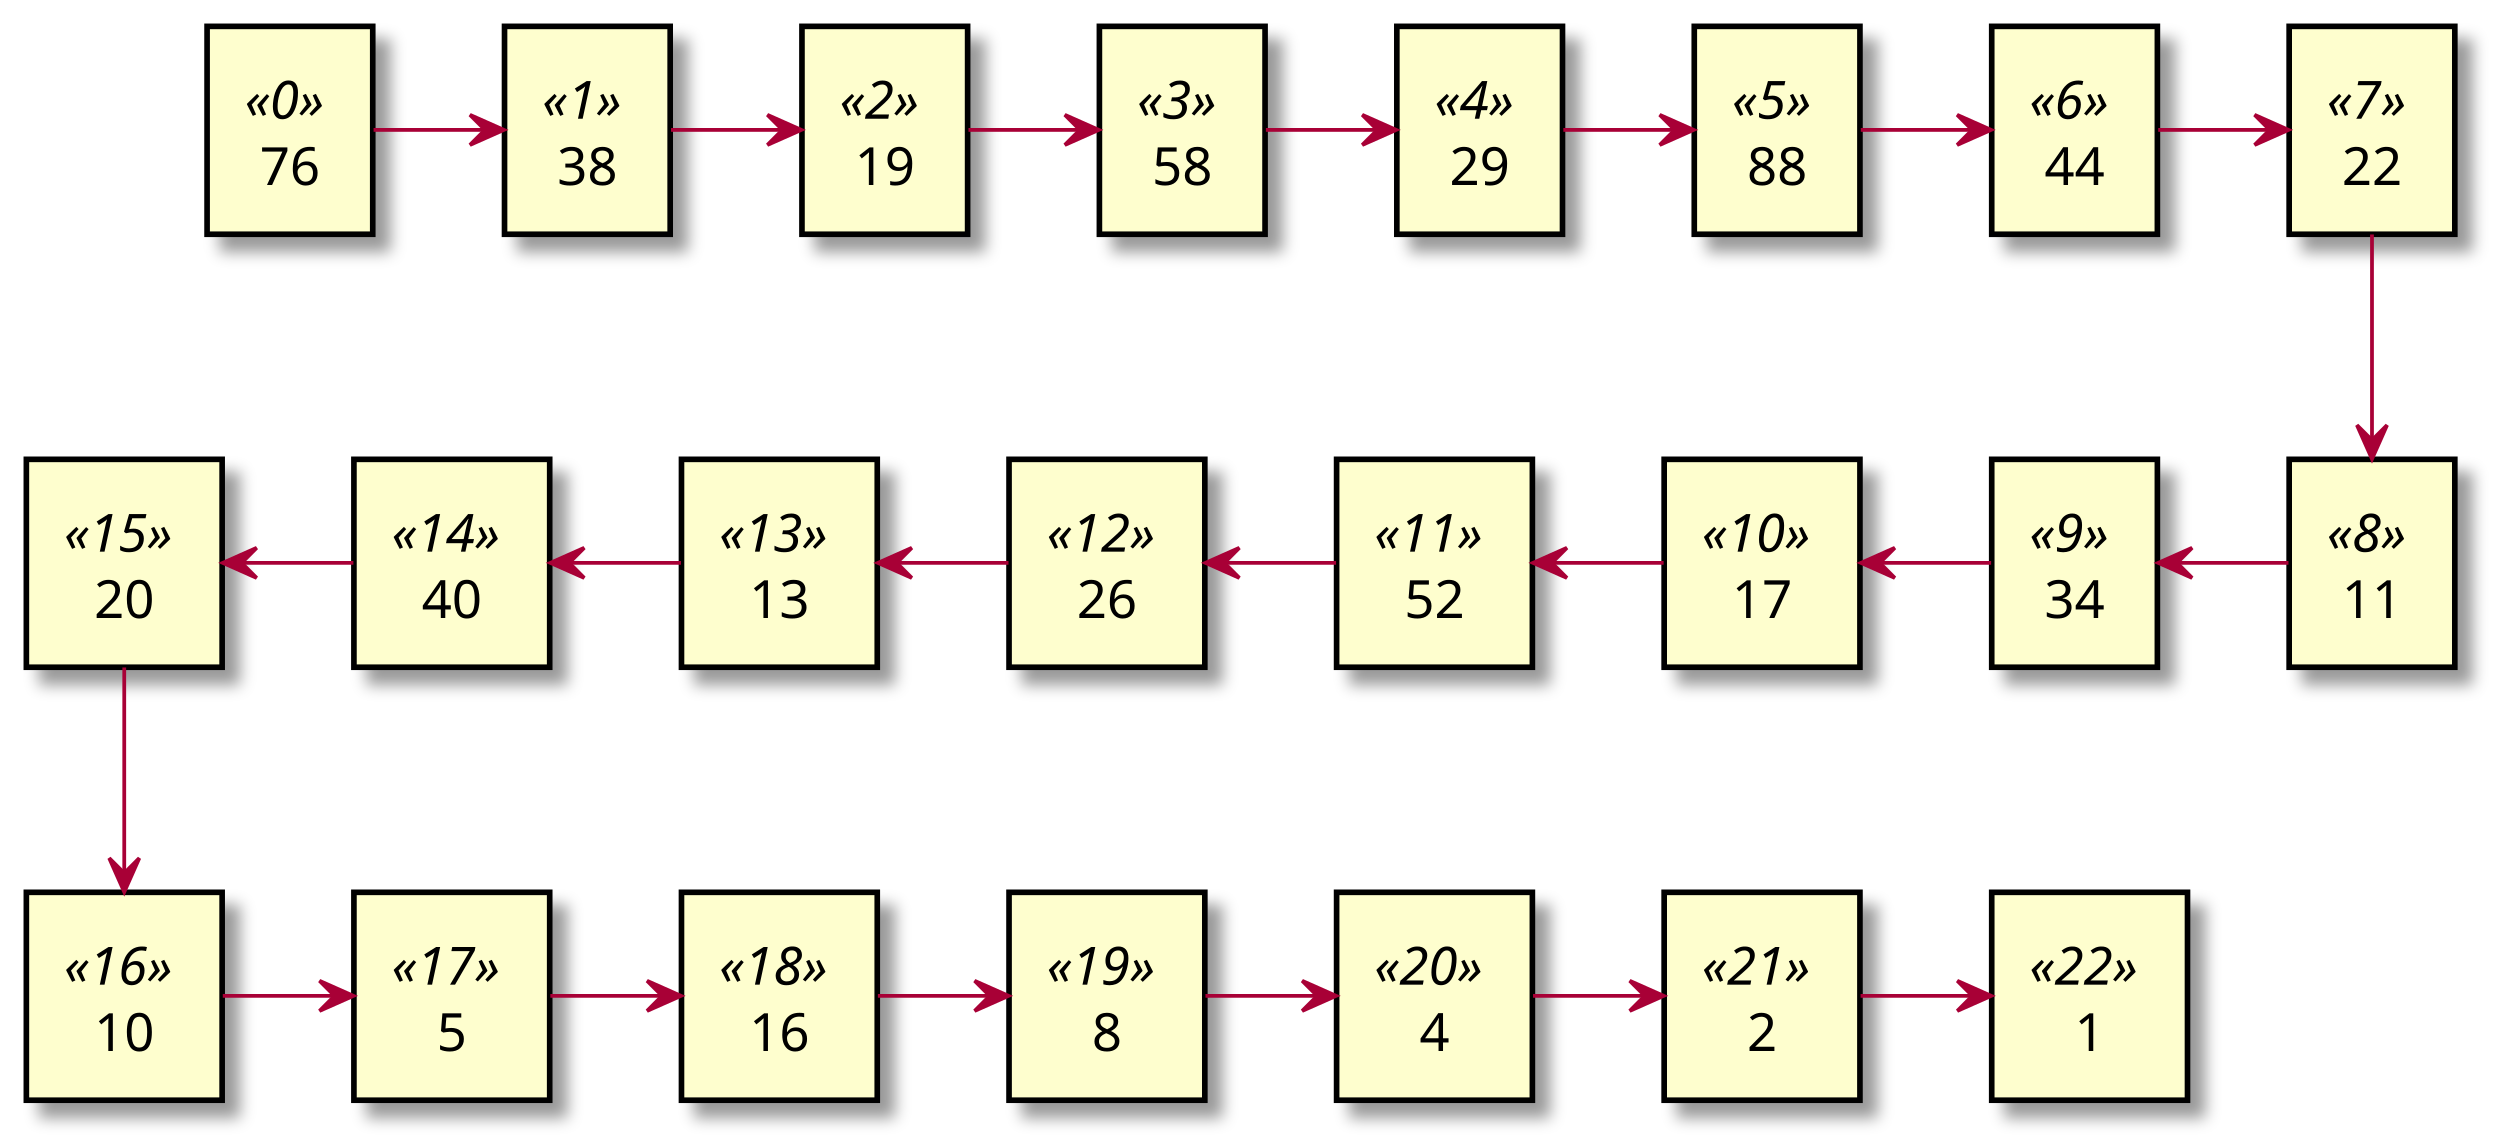
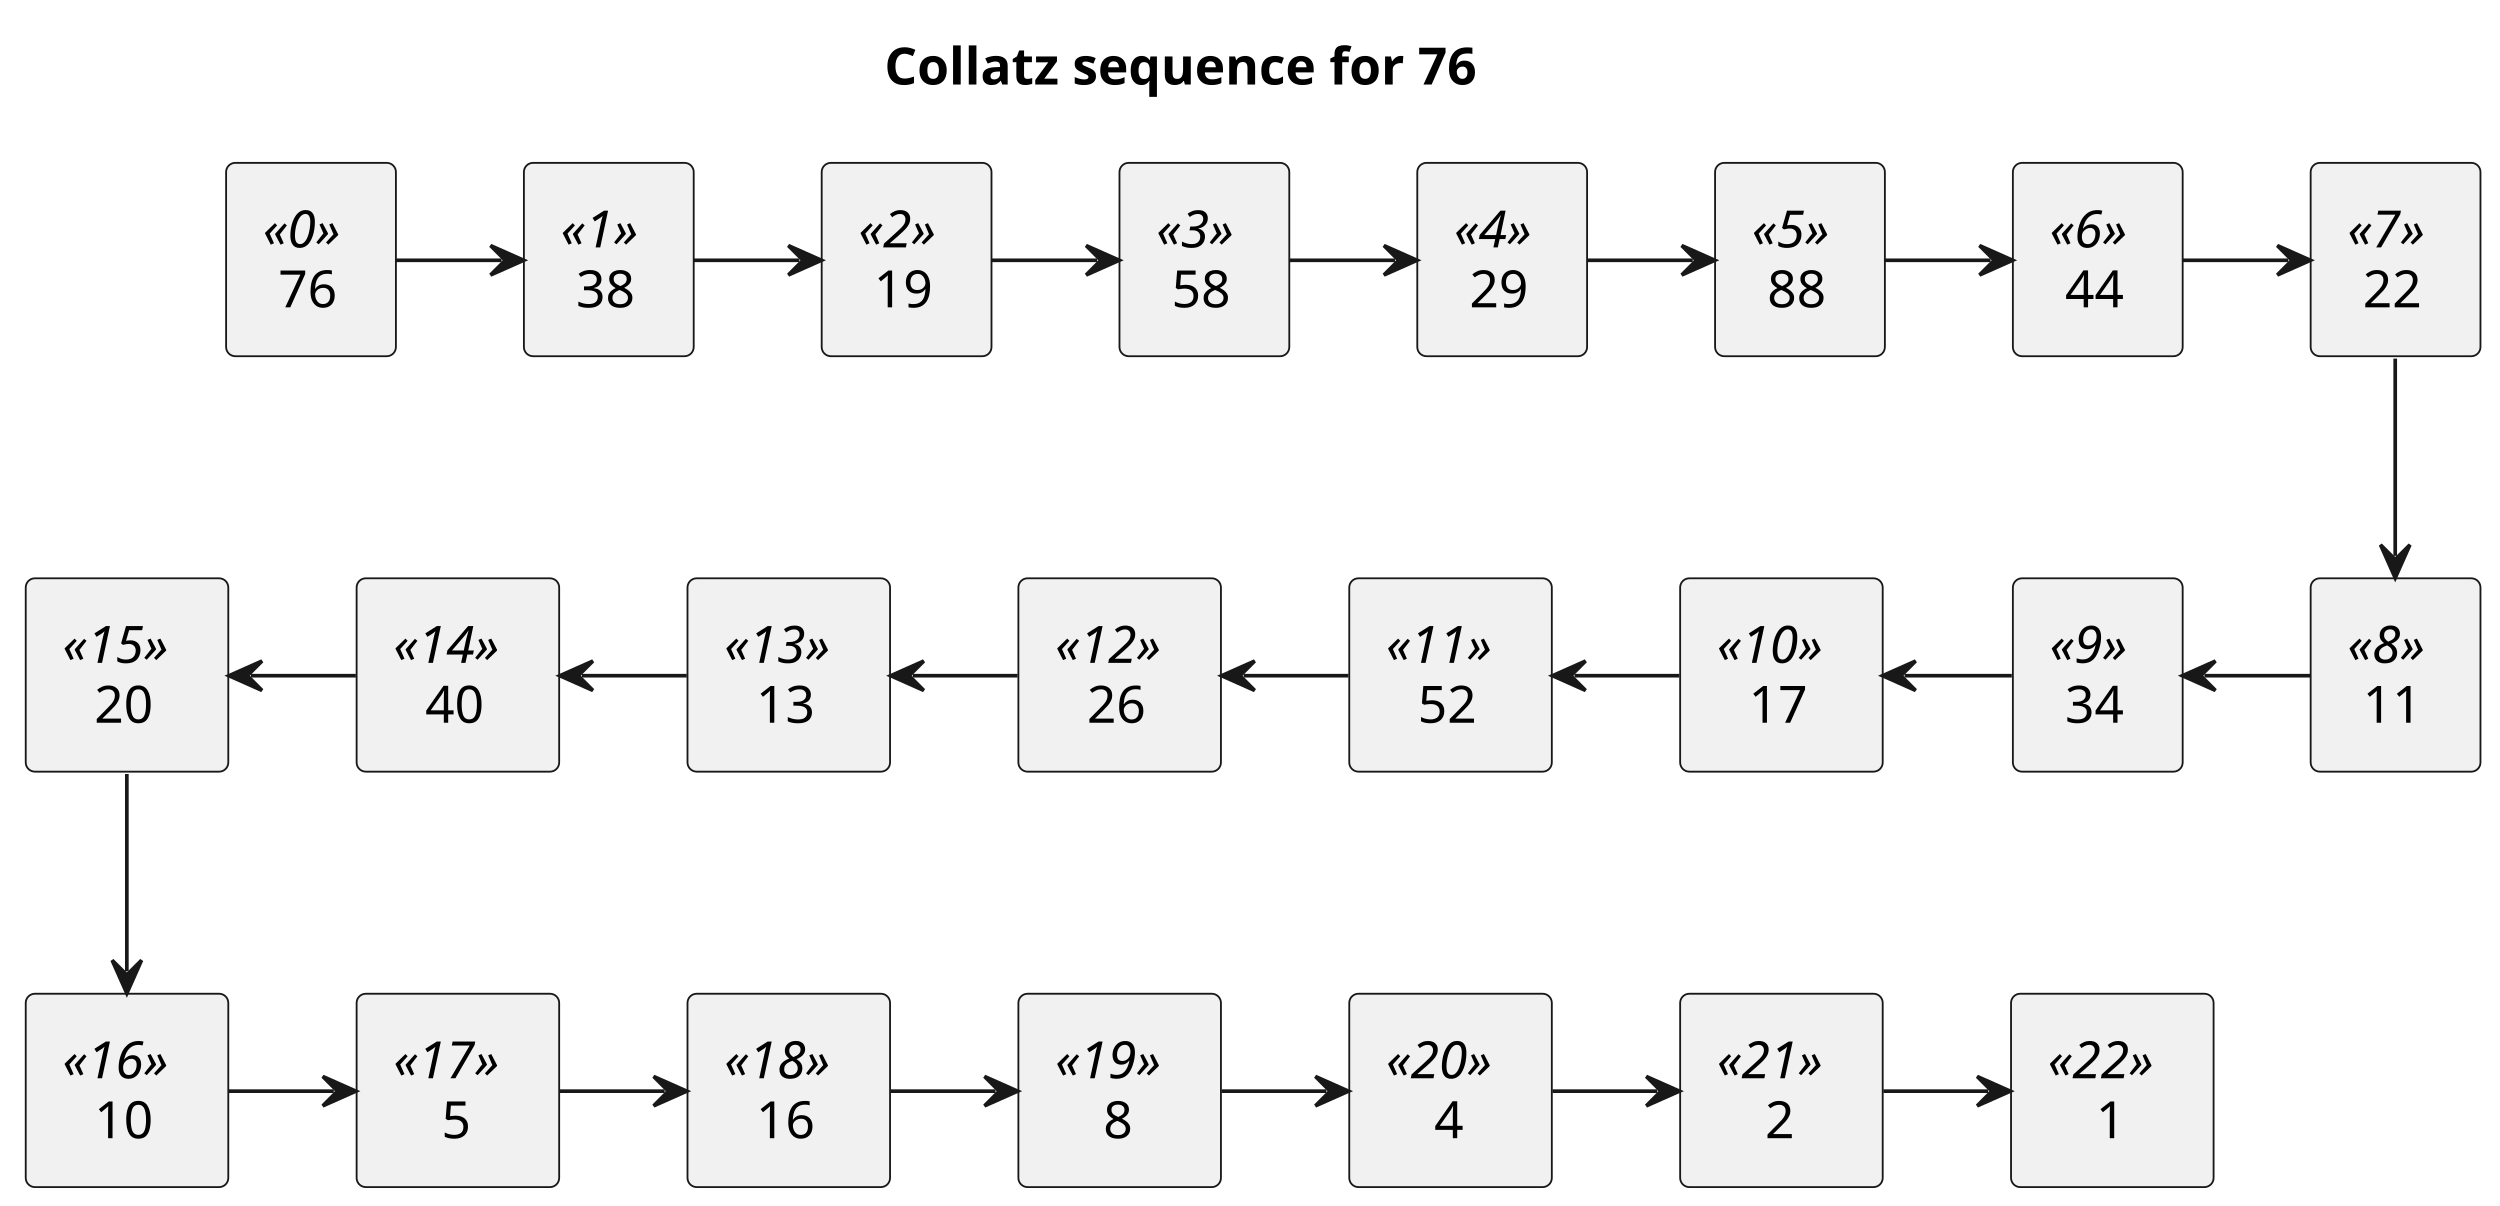
- <svg xmlns="http://www.w3.org/2000/svg" contentScriptType="application/ecmascript" contentStyleType="text/css" height="304px" preserveAspectRatio="none" style="width:664px;height:304px;background:#FFFFFF;" version="1.1" viewBox="0 0 664 304" width="664px" zoomAndPan="magnify">
-   <defs>
-     <filter height="300%" id="f8ib0x39ztjgq" width="300%" x="-1" y="-1">
-       <feGaussianBlur result="blurOut" stdDeviation="2.0" />
-       <feColorMatrix in="blurOut" result="blurOut2" type="matrix" values="0 0 0 0 0 0 0 0 0 0 0 0 0 0 0 0 0 0 .4 0" />
-       <feOffset dx="4.0" dy="4.0" in="blurOut2" result="blurOut3" />
-       <feBlend in="SourceGraphic" in2="blurOut3" mode="normal" />
-     </filter>
-   </defs>
+ <svg xmlns="http://www.w3.org/2000/svg" contentStyleType="text/css" height="328px" preserveAspectRatio="none" style="width:680px;height:328px;background:#FFFFFF;" version="1.1" viewBox="0 0 680 328" width="680px" zoomAndPan="magnify">
+   <defs />
  <g>
-     <rect fill="#FEFECE" filter="url(#f8ib0x39ztjgq)" height="55.219" style="stroke:#000000;stroke-width:1.5;" width="44" x="55" y="7" />
-     <text fill="#000000" font-family="sans-serif" font-size="14" font-style="italic" lengthAdjust="spacing" textLength="24" x="65" y="31.533">«0»</text>
-     <text fill="#000000" font-family="sans-serif" font-size="14" lengthAdjust="spacing" textLength="16" x="69" y="49.143">76</text>
-     <rect fill="#FEFECE" filter="url(#f8ib0x39ztjgq)" height="55.219" style="stroke:#000000;stroke-width:1.5;" width="44" x="134" y="7" />
-     <text fill="#000000" font-family="sans-serif" font-size="14" font-style="italic" lengthAdjust="spacing" textLength="24" x="144" y="31.533">«1»</text>
-     <text fill="#000000" font-family="sans-serif" font-size="14" lengthAdjust="spacing" textLength="16" x="148" y="49.143">38</text>
-     <rect fill="#FEFECE" filter="url(#f8ib0x39ztjgq)" height="55.219" style="stroke:#000000;stroke-width:1.5;" width="44" x="213" y="7" />
-     <text fill="#000000" font-family="sans-serif" font-size="14" font-style="italic" lengthAdjust="spacing" textLength="24" x="223" y="31.533">«2»</text>
-     <text fill="#000000" font-family="sans-serif" font-size="14" lengthAdjust="spacing" textLength="16" x="227" y="49.143">19</text>
-     <rect fill="#FEFECE" filter="url(#f8ib0x39ztjgq)" height="55.219" style="stroke:#000000;stroke-width:1.5;" width="44" x="292" y="7" />
-     <text fill="#000000" font-family="sans-serif" font-size="14" font-style="italic" lengthAdjust="spacing" textLength="24" x="302" y="31.533">«3»</text>
-     <text fill="#000000" font-family="sans-serif" font-size="14" lengthAdjust="spacing" textLength="16" x="306" y="49.143">58</text>
-     <rect fill="#FEFECE" filter="url(#f8ib0x39ztjgq)" height="55.219" style="stroke:#000000;stroke-width:1.5;" width="44" x="371" y="7" />
-     <text fill="#000000" font-family="sans-serif" font-size="14" font-style="italic" lengthAdjust="spacing" textLength="24" x="381" y="31.533">«4»</text>
-     <text fill="#000000" font-family="sans-serif" font-size="14" lengthAdjust="spacing" textLength="16" x="385" y="49.143">29</text>
-     <rect fill="#FEFECE" filter="url(#f8ib0x39ztjgq)" height="55.219" style="stroke:#000000;stroke-width:1.5;" width="44" x="450" y="7" />
-     <text fill="#000000" font-family="sans-serif" font-size="14" font-style="italic" lengthAdjust="spacing" textLength="24" x="460" y="31.533">«5»</text>
-     <text fill="#000000" font-family="sans-serif" font-size="14" lengthAdjust="spacing" textLength="16" x="464" y="49.143">88</text>
-     <rect fill="#FEFECE" filter="url(#f8ib0x39ztjgq)" height="55.219" style="stroke:#000000;stroke-width:1.5;" width="44" x="529" y="7" />
-     <text fill="#000000" font-family="sans-serif" font-size="14" font-style="italic" lengthAdjust="spacing" textLength="24" x="539" y="31.533">«6»</text>
-     <text fill="#000000" font-family="sans-serif" font-size="14" lengthAdjust="spacing" textLength="16" x="543" y="49.143">44</text>
-     <rect fill="#FEFECE" filter="url(#f8ib0x39ztjgq)" height="55.219" style="stroke:#000000;stroke-width:1.5;" width="44" x="608" y="7" />
-     <text fill="#000000" font-family="sans-serif" font-size="14" font-style="italic" lengthAdjust="spacing" textLength="24" x="618" y="31.533">«7»</text>
-     <text fill="#000000" font-family="sans-serif" font-size="14" lengthAdjust="spacing" textLength="16" x="622" y="49.143">22</text>
-     <rect fill="#FEFECE" filter="url(#f8ib0x39ztjgq)" height="55.219" style="stroke:#000000;stroke-width:1.5;" width="44" x="608" y="122" />
-     <text fill="#000000" font-family="sans-serif" font-size="14" font-style="italic" lengthAdjust="spacing" textLength="24" x="618" y="146.533">«8»</text>
-     <text fill="#000000" font-family="sans-serif" font-size="14" lengthAdjust="spacing" textLength="16" x="622" y="164.143">11</text>
-     <rect fill="#FEFECE" filter="url(#f8ib0x39ztjgq)" height="55.219" style="stroke:#000000;stroke-width:1.5;" width="44" x="529" y="122" />
-     <text fill="#000000" font-family="sans-serif" font-size="14" font-style="italic" lengthAdjust="spacing" textLength="24" x="539" y="146.533">«9»</text>
-     <text fill="#000000" font-family="sans-serif" font-size="14" lengthAdjust="spacing" textLength="16" x="543" y="164.143">34</text>
-     <rect fill="#FEFECE" filter="url(#f8ib0x39ztjgq)" height="55.219" style="stroke:#000000;stroke-width:1.5;" width="52" x="442" y="122" />
-     <text fill="#000000" font-family="sans-serif" font-size="14" font-style="italic" lengthAdjust="spacing" textLength="32" x="452" y="146.533">«10»</text>
-     <text fill="#000000" font-family="sans-serif" font-size="14" lengthAdjust="spacing" textLength="16" x="460" y="164.143">17</text>
-     <rect fill="#FEFECE" filter="url(#f8ib0x39ztjgq)" height="55.219" style="stroke:#000000;stroke-width:1.5;" width="52" x="355" y="122" />
-     <text fill="#000000" font-family="sans-serif" font-size="14" font-style="italic" lengthAdjust="spacing" textLength="32" x="365" y="146.533">«11»</text>
-     <text fill="#000000" font-family="sans-serif" font-size="14" lengthAdjust="spacing" textLength="16" x="373" y="164.143">52</text>
-     <rect fill="#FEFECE" filter="url(#f8ib0x39ztjgq)" height="55.219" style="stroke:#000000;stroke-width:1.5;" width="52" x="268" y="122" />
-     <text fill="#000000" font-family="sans-serif" font-size="14" font-style="italic" lengthAdjust="spacing" textLength="32" x="278" y="146.533">«12»</text>
-     <text fill="#000000" font-family="sans-serif" font-size="14" lengthAdjust="spacing" textLength="16" x="286" y="164.143">26</text>
-     <rect fill="#FEFECE" filter="url(#f8ib0x39ztjgq)" height="55.219" style="stroke:#000000;stroke-width:1.5;" width="52" x="181" y="122" />
-     <text fill="#000000" font-family="sans-serif" font-size="14" font-style="italic" lengthAdjust="spacing" textLength="32" x="191" y="146.533">«13»</text>
-     <text fill="#000000" font-family="sans-serif" font-size="14" lengthAdjust="spacing" textLength="16" x="199" y="164.143">13</text>
-     <rect fill="#FEFECE" filter="url(#f8ib0x39ztjgq)" height="55.219" style="stroke:#000000;stroke-width:1.5;" width="52" x="94" y="122" />
-     <text fill="#000000" font-family="sans-serif" font-size="14" font-style="italic" lengthAdjust="spacing" textLength="32" x="104" y="146.533">«14»</text>
-     <text fill="#000000" font-family="sans-serif" font-size="14" lengthAdjust="spacing" textLength="16" x="112" y="164.143">40</text>
-     <rect fill="#FEFECE" filter="url(#f8ib0x39ztjgq)" height="55.219" style="stroke:#000000;stroke-width:1.5;" width="52" x="7" y="122" />
-     <text fill="#000000" font-family="sans-serif" font-size="14" font-style="italic" lengthAdjust="spacing" textLength="32" x="17" y="146.533">«15»</text>
-     <text fill="#000000" font-family="sans-serif" font-size="14" lengthAdjust="spacing" textLength="16" x="25" y="164.143">20</text>
-     <rect fill="#FEFECE" filter="url(#f8ib0x39ztjgq)" height="55.219" style="stroke:#000000;stroke-width:1.5;" width="52" x="7" y="237" />
-     <text fill="#000000" font-family="sans-serif" font-size="14" font-style="italic" lengthAdjust="spacing" textLength="32" x="17" y="261.533">«16»</text>
-     <text fill="#000000" font-family="sans-serif" font-size="14" lengthAdjust="spacing" textLength="16" x="25" y="279.143">10</text>
-     <rect fill="#FEFECE" filter="url(#f8ib0x39ztjgq)" height="55.219" style="stroke:#000000;stroke-width:1.5;" width="52" x="94" y="237" />
-     <text fill="#000000" font-family="sans-serif" font-size="14" font-style="italic" lengthAdjust="spacing" textLength="32" x="104" y="261.533">«17»</text>
-     <text fill="#000000" font-family="sans-serif" font-size="14" lengthAdjust="spacing" textLength="8" x="116" y="279.143">5</text>
-     <rect fill="#FEFECE" filter="url(#f8ib0x39ztjgq)" height="55.219" style="stroke:#000000;stroke-width:1.5;" width="52" x="181" y="237" />
-     <text fill="#000000" font-family="sans-serif" font-size="14" font-style="italic" lengthAdjust="spacing" textLength="32" x="191" y="261.533">«18»</text>
-     <text fill="#000000" font-family="sans-serif" font-size="14" lengthAdjust="spacing" textLength="16" x="199" y="279.143">16</text>
-     <rect fill="#FEFECE" filter="url(#f8ib0x39ztjgq)" height="55.219" style="stroke:#000000;stroke-width:1.5;" width="52" x="268" y="237" />
-     <text fill="#000000" font-family="sans-serif" font-size="14" font-style="italic" lengthAdjust="spacing" textLength="32" x="278" y="261.533">«19»</text>
-     <text fill="#000000" font-family="sans-serif" font-size="14" lengthAdjust="spacing" textLength="8" x="290" y="279.143">8</text>
-     <rect fill="#FEFECE" filter="url(#f8ib0x39ztjgq)" height="55.219" style="stroke:#000000;stroke-width:1.5;" width="52" x="355" y="237" />
-     <text fill="#000000" font-family="sans-serif" font-size="14" font-style="italic" lengthAdjust="spacing" textLength="32" x="365" y="261.533">«20»</text>
-     <text fill="#000000" font-family="sans-serif" font-size="14" lengthAdjust="spacing" textLength="8" x="377" y="279.143">4</text>
-     <rect fill="#FEFECE" filter="url(#f8ib0x39ztjgq)" height="55.219" style="stroke:#000000;stroke-width:1.5;" width="52" x="442" y="237" />
-     <text fill="#000000" font-family="sans-serif" font-size="14" font-style="italic" lengthAdjust="spacing" textLength="32" x="452" y="261.533">«21»</text>
-     <text fill="#000000" font-family="sans-serif" font-size="14" lengthAdjust="spacing" textLength="8" x="464" y="279.143">2</text>
-     <rect fill="#FEFECE" filter="url(#f8ib0x39ztjgq)" height="55.219" style="stroke:#000000;stroke-width:1.5;" width="52" x="529" y="237" />
-     <text fill="#000000" font-family="sans-serif" font-size="14" font-style="italic" lengthAdjust="spacing" textLength="32" x="539" y="261.533">«22»</text>
-     <text fill="#000000" font-family="sans-serif" font-size="14" lengthAdjust="spacing" textLength="8" x="551" y="279.143">1</text>
-     <path d="M99.22,34.5 C109.04,34.5 118.86,34.5 128.68,34.5 " fill="none" id="76-to-38" style="stroke:#A80036;stroke-width:1.0;" />
-     <polygon fill="#A80036" points="133.82,34.5,124.82,30.5,128.82,34.5,124.82,38.5,133.82,34.5" style="stroke:#A80036;stroke-width:1.0;" />
-     <path d="M178.22,34.5 C188.04,34.5 197.86,34.5 207.68,34.5 " fill="none" id="38-to-19" style="stroke:#A80036;stroke-width:1.0;" />
-     <polygon fill="#A80036" points="212.82,34.5,203.82,30.5,207.82,34.5,203.82,38.5,212.82,34.5" style="stroke:#A80036;stroke-width:1.0;" />
-     <path d="M257.22,34.5 C267.04,34.5 276.86,34.5 286.68,34.5 " fill="none" id="19-to-58" style="stroke:#A80036;stroke-width:1.0;" />
-     <polygon fill="#A80036" points="291.82,34.5,282.82,30.5,286.82,34.5,282.82,38.5,291.82,34.5" style="stroke:#A80036;stroke-width:1.0;" />
-     <path d="M336.22,34.5 C346.04,34.5 355.86,34.5 365.68,34.5 " fill="none" id="58-to-29" style="stroke:#A80036;stroke-width:1.0;" />
-     <polygon fill="#A80036" points="370.82,34.5,361.82,30.5,365.82,34.5,361.82,38.5,370.82,34.5" style="stroke:#A80036;stroke-width:1.0;" />
-     <path d="M415.22,34.5 C425.04,34.5 434.86,34.5 444.68,34.5 " fill="none" id="29-to-88" style="stroke:#A80036;stroke-width:1.0;" />
-     <polygon fill="#A80036" points="449.82,34.5,440.82,30.5,444.82,34.5,440.82,38.5,449.82,34.5" style="stroke:#A80036;stroke-width:1.0;" />
-     <path d="M494.22,34.5 C504.04,34.5 513.86,34.5 523.68,34.5 " fill="none" id="88-to-44" style="stroke:#A80036;stroke-width:1.0;" />
-     <polygon fill="#A80036" points="528.82,34.5,519.82,30.5,523.82,34.5,519.82,38.5,528.82,34.5" style="stroke:#A80036;stroke-width:1.0;" />
-     <path d="M573.22,34.5 C583.04,34.5 592.86,34.5 602.68,34.5 " fill="none" id="44-to-22" style="stroke:#A80036;stroke-width:1.0;" />
-     <polygon fill="#A80036" points="607.82,34.5,598.82,30.5,602.82,34.5,598.82,38.5,607.82,34.5" style="stroke:#A80036;stroke-width:1.0;" />
-     <path d="M630,62.28 C630,78.6 630,99.56 630,116.72 " fill="none" id="22-to-11" style="stroke:#A80036;stroke-width:1.0;" />
-     <polygon fill="#A80036" points="630,121.91,634,112.91,630,116.91,626,112.91,630,121.91" style="stroke:#A80036;stroke-width:1.0;" />
-     <path d="M578.35,149.5 C588.18,149.5 598,149.5 607.82,149.5 " fill="none" id="34-backto-11" style="stroke:#A80036;stroke-width:1.0;" />
-     <polygon fill="#A80036" points="573.22,149.5,582.22,153.5,578.22,149.5,582.22,145.5,573.22,149.5" style="stroke:#A80036;stroke-width:1.0;" />
-     <path d="M499.39,149.5 C509.21,149.5 519.02,149.5 528.84,149.5 " fill="none" id="17-backto-34" style="stroke:#A80036;stroke-width:1.0;" />
-     <polygon fill="#A80036" points="494.26,149.5,503.26,153.5,499.26,149.5,503.26,145.5,494.26,149.5" style="stroke:#A80036;stroke-width:1.0;" />
-     <path d="M412.32,149.5 C422.17,149.5 432.01,149.5 441.86,149.5 " fill="none" id="52-backto-17" style="stroke:#A80036;stroke-width:1.0;" />
-     <polygon fill="#A80036" points="407.17,149.5,416.17,153.5,412.17,149.5,416.17,145.5,407.17,149.5" style="stroke:#A80036;stroke-width:1.0;" />
-     <path d="M325.32,149.5 C335.17,149.5 345.01,149.5 354.86,149.5 " fill="none" id="26-backto-52" style="stroke:#A80036;stroke-width:1.0;" />
-     <polygon fill="#A80036" points="320.17,149.5,329.17,153.5,325.17,149.5,329.17,145.5,320.17,149.5" style="stroke:#A80036;stroke-width:1.0;" />
-     <path d="M238.32,149.5 C248.17,149.5 258.01,149.5 267.86,149.5 " fill="none" id="13-backto-26" style="stroke:#A80036;stroke-width:1.0;" />
-     <polygon fill="#A80036" points="233.17,149.5,242.17,153.5,238.17,149.5,242.17,145.5,233.17,149.5" style="stroke:#A80036;stroke-width:1.0;" />
-     <path d="M151.32,149.5 C161.17,149.5 171.01,149.5 180.86,149.5 " fill="none" id="40-backto-13" style="stroke:#A80036;stroke-width:1.0;" />
-     <polygon fill="#A80036" points="146.17,149.5,155.17,153.5,151.17,149.5,155.17,145.5,146.17,149.5" style="stroke:#A80036;stroke-width:1.0;" />
-     <path d="M64.32,149.5 C74.17,149.5 84.01,149.5 93.86,149.5 " fill="none" id="20-backto-40" style="stroke:#A80036;stroke-width:1.0;" />
-     <polygon fill="#A80036" points="59.17,149.5,68.17,153.5,64.17,149.5,68.17,145.5,59.17,149.5" style="stroke:#A80036;stroke-width:1.0;" />
-     <path d="M33,177.28 C33,193.6 33,214.56 33,231.72 " fill="none" id="20-to-10" style="stroke:#A80036;stroke-width:1.0;" />
-     <polygon fill="#A80036" points="33,236.91,37,227.91,33,231.91,29,227.91,33,236.91" style="stroke:#A80036;stroke-width:1.0;" />
-     <path d="M59.17,264.5 C69.02,264.5 78.86,264.5 88.71,264.5 " fill="none" id="10-to-5" style="stroke:#A80036;stroke-width:1.0;" />
-     <polygon fill="#A80036" points="93.86,264.5,84.86,260.5,88.86,264.5,84.86,268.5,93.86,264.5" style="stroke:#A80036;stroke-width:1.0;" />
-     <path d="M146.17,264.5 C156.02,264.5 165.86,264.5 175.71,264.5 " fill="none" id="5-to-16" style="stroke:#A80036;stroke-width:1.0;" />
-     <polygon fill="#A80036" points="180.86,264.5,171.86,260.5,175.86,264.5,171.86,268.5,180.86,264.5" style="stroke:#A80036;stroke-width:1.0;" />
-     <path d="M233.17,264.5 C243.02,264.5 252.86,264.5 262.71,264.5 " fill="none" id="16-to-8" style="stroke:#A80036;stroke-width:1.0;" />
-     <polygon fill="#A80036" points="267.86,264.5,258.86,260.5,262.86,264.5,258.86,268.5,267.86,264.5" style="stroke:#A80036;stroke-width:1.0;" />
-     <path d="M320.17,264.5 C330.02,264.5 339.86,264.5 349.71,264.5 " fill="none" id="8-to-4" style="stroke:#A80036;stroke-width:1.0;" />
-     <polygon fill="#A80036" points="354.86,264.5,345.86,260.5,349.86,264.5,345.86,268.5,354.86,264.5" style="stroke:#A80036;stroke-width:1.0;" />
-     <path d="M407.17,264.5 C417.02,264.5 426.86,264.5 436.71,264.5 " fill="none" id="4-to-2" style="stroke:#A80036;stroke-width:1.0;" />
-     <polygon fill="#A80036" points="441.86,264.5,432.86,260.5,436.86,264.5,432.86,268.5,441.86,264.5" style="stroke:#A80036;stroke-width:1.0;" />
-     <path d="M494.17,264.5 C504.02,264.5 513.86,264.5 523.71,264.5 " fill="none" id="2-to-1" style="stroke:#A80036;stroke-width:1.0;" />
-     <polygon fill="#A80036" points="528.86,264.5,519.86,260.5,523.86,264.5,519.86,268.5,528.86,264.5" style="stroke:#A80036;stroke-width:1.0;" />
+     <text fill="#000000" font-family="sans-serif" font-size="14" font-weight="bold" lengthAdjust="spacing" textLength="185.568" x="240.56" y="22.995">Collatz sequence for 76</text>
+     <g id="elem_76">
+       <rect fill="#F1F1F1" height="52.594" rx="2.5" ry="2.5" style="stroke:#181818;stroke-width:0.5;" width="46.188" x="61.5" y="44.297" />
+       <text fill="#000000" font-family="sans-serif" font-size="14" font-style="italic" lengthAdjust="spacing" textLength="26.189" x="71.5" y="67.292">«0»</text>
+       <text fill="#000000" font-family="sans-serif" font-size="14" lengthAdjust="spacing" textLength="17.814" x="75.687" y="83.589">76</text>
+     </g>
+     <g id="elem_38">
+       <rect fill="#F1F1F1" height="52.594" rx="2.5" ry="2.5" style="stroke:#181818;stroke-width:0.5;" width="46.188" x="142.5" y="44.297" />
+       <text fill="#000000" font-family="sans-serif" font-size="14" font-style="italic" lengthAdjust="spacing" textLength="26.189" x="152.5" y="67.292">«1»</text>
+       <text fill="#000000" font-family="sans-serif" font-size="14" lengthAdjust="spacing" textLength="17.814" x="156.687" y="83.589">38</text>
+     </g>
+     <g id="elem_19">
+       <rect fill="#F1F1F1" height="52.594" rx="2.5" ry="2.5" style="stroke:#181818;stroke-width:0.5;" width="46.188" x="223.5" y="44.297" />
+       <text fill="#000000" font-family="sans-serif" font-size="14" font-style="italic" lengthAdjust="spacing" textLength="26.189" x="233.5" y="67.292">«2»</text>
+       <text fill="#000000" font-family="sans-serif" font-size="14" lengthAdjust="spacing" textLength="17.814" x="237.687" y="83.589">19</text>
+     </g>
+     <g id="elem_58">
+       <rect fill="#F1F1F1" height="52.594" rx="2.5" ry="2.5" style="stroke:#181818;stroke-width:0.5;" width="46.188" x="304.5" y="44.297" />
+       <text fill="#000000" font-family="sans-serif" font-size="14" font-style="italic" lengthAdjust="spacing" textLength="26.189" x="314.5" y="67.292">«3»</text>
+       <text fill="#000000" font-family="sans-serif" font-size="14" lengthAdjust="spacing" textLength="17.814" x="318.687" y="83.589">58</text>
+     </g>
+     <g id="elem_29">
+       <rect fill="#F1F1F1" height="52.594" rx="2.5" ry="2.5" style="stroke:#181818;stroke-width:0.5;" width="46.188" x="385.5" y="44.297" />
+       <text fill="#000000" font-family="sans-serif" font-size="14" font-style="italic" lengthAdjust="spacing" textLength="26.189" x="395.5" y="67.292">«4»</text>
+       <text fill="#000000" font-family="sans-serif" font-size="14" lengthAdjust="spacing" textLength="17.814" x="399.687" y="83.589">29</text>
+     </g>
+     <g id="elem_88">
+       <rect fill="#F1F1F1" height="52.594" rx="2.5" ry="2.5" style="stroke:#181818;stroke-width:0.5;" width="46.188" x="466.5" y="44.297" />
+       <text fill="#000000" font-family="sans-serif" font-size="14" font-style="italic" lengthAdjust="spacing" textLength="26.189" x="476.5" y="67.292">«5»</text>
+       <text fill="#000000" font-family="sans-serif" font-size="14" lengthAdjust="spacing" textLength="17.814" x="480.687" y="83.589">88</text>
+     </g>
+     <g id="elem_44">
+       <rect fill="#F1F1F1" height="52.594" rx="2.5" ry="2.5" style="stroke:#181818;stroke-width:0.5;" width="46.188" x="547.5" y="44.297" />
+       <text fill="#000000" font-family="sans-serif" font-size="14" font-style="italic" lengthAdjust="spacing" textLength="26.189" x="557.5" y="67.292">«6»</text>
+       <text fill="#000000" font-family="sans-serif" font-size="14" lengthAdjust="spacing" textLength="17.814" x="561.687" y="83.589">44</text>
+     </g>
+     <g id="elem_22">
+       <rect fill="#F1F1F1" height="52.594" rx="2.5" ry="2.5" style="stroke:#181818;stroke-width:0.5;" width="46.188" x="628.5" y="44.297" />
+       <text fill="#000000" font-family="sans-serif" font-size="14" font-style="italic" lengthAdjust="spacing" textLength="26.189" x="638.5" y="67.292">«7»</text>
+       <text fill="#000000" font-family="sans-serif" font-size="14" lengthAdjust="spacing" textLength="17.814" x="642.687" y="83.589">22</text>
+     </g>
+     <g id="elem_11">
+       <rect fill="#F1F1F1" height="52.594" rx="2.5" ry="2.5" style="stroke:#181818;stroke-width:0.5;" width="46.188" x="628.5" y="157.297" />
+       <text fill="#000000" font-family="sans-serif" font-size="14" font-style="italic" lengthAdjust="spacing" textLength="26.189" x="638.5" y="180.292">«8»</text>
+       <text fill="#000000" font-family="sans-serif" font-size="14" lengthAdjust="spacing" textLength="17.814" x="642.687" y="196.589">11</text>
+     </g>
+     <g id="elem_34">
+       <rect fill="#F1F1F1" height="52.594" rx="2.5" ry="2.5" style="stroke:#181818;stroke-width:0.5;" width="46.188" x="547.5" y="157.297" />
+       <text fill="#000000" font-family="sans-serif" font-size="14" font-style="italic" lengthAdjust="spacing" textLength="26.189" x="557.5" y="180.292">«9»</text>
+       <text fill="#000000" font-family="sans-serif" font-size="14" lengthAdjust="spacing" textLength="17.814" x="561.687" y="196.589">34</text>
+     </g>
+     <g id="elem_17">
+       <rect fill="#F1F1F1" height="52.594" rx="2.5" ry="2.5" style="stroke:#181818;stroke-width:0.5;" width="55.096" x="457" y="157.297" />
+       <text fill="#000000" font-family="sans-serif" font-size="14" font-style="italic" lengthAdjust="spacing" textLength="35.096" x="467" y="180.292">«10»</text>
+       <text fill="#000000" font-family="sans-serif" font-size="14" lengthAdjust="spacing" textLength="17.814" x="475.641" y="196.589">17</text>
+     </g>
+     <g id="elem_52">
+       <rect fill="#F1F1F1" height="52.594" rx="2.5" ry="2.5" style="stroke:#181818;stroke-width:0.5;" width="55.096" x="367" y="157.297" />
+       <text fill="#000000" font-family="sans-serif" font-size="14" font-style="italic" lengthAdjust="spacing" textLength="35.096" x="377" y="180.292">«11»</text>
+       <text fill="#000000" font-family="sans-serif" font-size="14" lengthAdjust="spacing" textLength="17.814" x="385.641" y="196.589">52</text>
+     </g>
+     <g id="elem_26">
+       <rect fill="#F1F1F1" height="52.594" rx="2.5" ry="2.5" style="stroke:#181818;stroke-width:0.5;" width="55.096" x="277" y="157.297" />
+       <text fill="#000000" font-family="sans-serif" font-size="14" font-style="italic" lengthAdjust="spacing" textLength="35.096" x="287" y="180.292">«12»</text>
+       <text fill="#000000" font-family="sans-serif" font-size="14" lengthAdjust="spacing" textLength="17.814" x="295.641" y="196.589">26</text>
+     </g>
+     <g id="elem_13">
+       <rect fill="#F1F1F1" height="52.594" rx="2.5" ry="2.5" style="stroke:#181818;stroke-width:0.5;" width="55.096" x="187" y="157.297" />
+       <text fill="#000000" font-family="sans-serif" font-size="14" font-style="italic" lengthAdjust="spacing" textLength="35.096" x="197" y="180.292">«13»</text>
+       <text fill="#000000" font-family="sans-serif" font-size="14" lengthAdjust="spacing" textLength="17.814" x="205.641" y="196.589">13</text>
+     </g>
+     <g id="elem_40">
+       <rect fill="#F1F1F1" height="52.594" rx="2.5" ry="2.5" style="stroke:#181818;stroke-width:0.5;" width="55.096" x="97" y="157.297" />
+       <text fill="#000000" font-family="sans-serif" font-size="14" font-style="italic" lengthAdjust="spacing" textLength="35.096" x="107" y="180.292">«14»</text>
+       <text fill="#000000" font-family="sans-serif" font-size="14" lengthAdjust="spacing" textLength="17.814" x="115.641" y="196.589">40</text>
+     </g>
+     <g id="elem_20">
+       <rect fill="#F1F1F1" height="52.594" rx="2.5" ry="2.5" style="stroke:#181818;stroke-width:0.5;" width="55.096" x="7" y="157.297" />
+       <text fill="#000000" font-family="sans-serif" font-size="14" font-style="italic" lengthAdjust="spacing" textLength="35.096" x="17" y="180.292">«15»</text>
+       <text fill="#000000" font-family="sans-serif" font-size="14" lengthAdjust="spacing" textLength="17.814" x="25.641" y="196.589">20</text>
+     </g>
+     <g id="elem_10">
+       <rect fill="#F1F1F1" height="52.594" rx="2.5" ry="2.5" style="stroke:#181818;stroke-width:0.5;" width="55.096" x="7" y="270.297" />
+       <text fill="#000000" font-family="sans-serif" font-size="14" font-style="italic" lengthAdjust="spacing" textLength="35.096" x="17" y="293.292">«16»</text>
+       <text fill="#000000" font-family="sans-serif" font-size="14" lengthAdjust="spacing" textLength="17.814" x="25.641" y="309.589">10</text>
+     </g>
+     <g id="elem_5">
+       <rect fill="#F1F1F1" height="52.594" rx="2.5" ry="2.5" style="stroke:#181818;stroke-width:0.5;" width="55.096" x="97" y="270.297" />
+       <text fill="#000000" font-family="sans-serif" font-size="14" font-style="italic" lengthAdjust="spacing" textLength="35.096" x="107" y="293.292">«17»</text>
+       <text fill="#000000" font-family="sans-serif" font-size="14" lengthAdjust="spacing" textLength="8.907" x="120.094" y="309.589">5</text>
+     </g>
+     <g id="elem_16">
+       <rect fill="#F1F1F1" height="52.594" rx="2.5" ry="2.5" style="stroke:#181818;stroke-width:0.5;" width="55.096" x="187" y="270.297" />
+       <text fill="#000000" font-family="sans-serif" font-size="14" font-style="italic" lengthAdjust="spacing" textLength="35.096" x="197" y="293.292">«18»</text>
+       <text fill="#000000" font-family="sans-serif" font-size="14" lengthAdjust="spacing" textLength="17.814" x="205.641" y="309.589">16</text>
+     </g>
+     <g id="elem_8">
+       <rect fill="#F1F1F1" height="52.594" rx="2.5" ry="2.5" style="stroke:#181818;stroke-width:0.5;" width="55.096" x="277" y="270.297" />
+       <text fill="#000000" font-family="sans-serif" font-size="14" font-style="italic" lengthAdjust="spacing" textLength="35.096" x="287" y="293.292">«19»</text>
+       <text fill="#000000" font-family="sans-serif" font-size="14" lengthAdjust="spacing" textLength="8.907" x="300.094" y="309.589">8</text>
+     </g>
+     <g id="elem_4">
+       <rect fill="#F1F1F1" height="52.594" rx="2.5" ry="2.5" style="stroke:#181818;stroke-width:0.5;" width="55.096" x="367" y="270.297" />
+       <text fill="#000000" font-family="sans-serif" font-size="14" font-style="italic" lengthAdjust="spacing" textLength="35.096" x="377" y="293.292">«20»</text>
+       <text fill="#000000" font-family="sans-serif" font-size="14" lengthAdjust="spacing" textLength="8.907" x="390.094" y="309.589">4</text>
+     </g>
+     <g id="elem_2">
+       <rect fill="#F1F1F1" height="52.594" rx="2.5" ry="2.5" style="stroke:#181818;stroke-width:0.5;" width="55.096" x="457" y="270.297" />
+       <text fill="#000000" font-family="sans-serif" font-size="14" font-style="italic" lengthAdjust="spacing" textLength="35.096" x="467" y="293.292">«21»</text>
+       <text fill="#000000" font-family="sans-serif" font-size="14" lengthAdjust="spacing" textLength="8.907" x="480.094" y="309.589">2</text>
+     </g>
+     <g id="elem_1">
+       <rect fill="#F1F1F1" height="52.594" rx="2.5" ry="2.5" style="stroke:#181818;stroke-width:0.5;" width="55.096" x="547" y="270.297" />
+       <text fill="#000000" font-family="sans-serif" font-size="14" font-style="italic" lengthAdjust="spacing" textLength="35.096" x="557" y="293.292">«22»</text>
+       <text fill="#000000" font-family="sans-serif" font-size="14" lengthAdjust="spacing" textLength="8.907" x="570.094" y="309.589">1</text>
+     </g>
+     <g id="link_76_38">
+       <path d="M107.6,70.797 C119.21,70.797 124.82,70.797 136.43,70.797 " fill="none" id="76-to-38" style="stroke:#181818;stroke-width:1.0;" />
+       <polygon fill="#181818" points="142.43,70.797,133.43,66.797,137.43,70.797,133.43,74.797,142.43,70.797" style="stroke:#181818;stroke-width:1.0;" />
+     </g>
+     <g id="link_38_19">
+       <path d="M188.6,70.797 C200.21,70.797 205.82,70.797 217.43,70.797 " fill="none" id="38-to-19" style="stroke:#181818;stroke-width:1.0;" />
+       <polygon fill="#181818" points="223.43,70.797,214.43,66.797,218.43,70.797,214.43,74.797,223.43,70.797" style="stroke:#181818;stroke-width:1.0;" />
+     </g>
+     <g id="link_19_58">
+       <path d="M269.6,70.797 C281.21,70.797 286.82,70.797 298.43,70.797 " fill="none" id="19-to-58" style="stroke:#181818;stroke-width:1.0;" />
+       <polygon fill="#181818" points="304.43,70.797,295.43,66.797,299.43,70.797,295.43,74.797,304.43,70.797" style="stroke:#181818;stroke-width:1.0;" />
+     </g>
+     <g id="link_58_29">
+       <path d="M350.6,70.797 C362.21,70.797 367.82,70.797 379.43,70.797 " fill="none" id="58-to-29" style="stroke:#181818;stroke-width:1.0;" />
+       <polygon fill="#181818" points="385.43,70.797,376.43,66.797,380.43,70.797,376.43,74.797,385.43,70.797" style="stroke:#181818;stroke-width:1.0;" />
+     </g>
+     <g id="link_29_88">
+       <path d="M431.6,70.797 C443.21,70.797 448.82,70.797 460.43,70.797 " fill="none" id="29-to-88" style="stroke:#181818;stroke-width:1.0;" />
+       <polygon fill="#181818" points="466.43,70.797,457.43,66.797,461.43,70.797,457.43,74.797,466.43,70.797" style="stroke:#181818;stroke-width:1.0;" />
+     </g>
+     <g id="link_88_44">
+       <path d="M512.6,70.797 C524.21,70.797 529.82,70.797 541.43,70.797 " fill="none" id="88-to-44" style="stroke:#181818;stroke-width:1.0;" />
+       <polygon fill="#181818" points="547.43,70.797,538.43,66.797,542.43,70.797,538.43,74.797,547.43,70.797" style="stroke:#181818;stroke-width:1.0;" />
+     </g>
+     <g id="link_44_22">
+       <path d="M593.6,70.797 C605.21,70.797 610.82,70.797 622.43,70.797 " fill="none" id="44-to-22" style="stroke:#181818;stroke-width:1.0;" />
+       <polygon fill="#181818" points="628.43,70.797,619.43,66.797,623.43,70.797,619.43,74.797,628.43,70.797" style="stroke:#181818;stroke-width:1.0;" />
+     </g>
+     <g id="link_22_11">
+       <path d="M651.5,97.537 C651.5,115.477 651.5,133.287 651.5,151.187 " fill="none" id="22-to-11" style="stroke:#181818;stroke-width:1.0;" />
+       <polygon fill="#181818" points="651.5,157.187,655.5,148.187,651.5,152.187,647.5,148.187,651.5,157.187" style="stroke:#181818;stroke-width:1.0;" />
+     </g>
+     <g id="link_34_11">
+       <path d="M599.6,183.797 C611.21,183.797 616.82,183.797 628.43,183.797 " fill="none" id="34-backto-11" style="stroke:#181818;stroke-width:1.0;" />
+       <polygon fill="#181818" points="593.6,183.797,602.6,187.797,598.6,183.797,602.6,179.797,593.6,183.797" style="stroke:#181818;stroke-width:1.0;" />
+     </g>
+     <g id="link_17_34">
+       <path d="M518.05,183.797 C529.77,183.797 535.49,183.797 547.21,183.797 " fill="none" id="17-backto-34" style="stroke:#181818;stroke-width:1.0;" />
+       <polygon fill="#181818" points="512.05,183.797,521.05,187.797,517.05,183.797,521.05,179.797,512.05,183.797" style="stroke:#181818;stroke-width:1.0;" />
+     </g>
+     <g id="link_52_17">
+       <path d="M428.27,183.797 C439.78,183.797 445.28,183.797 456.79,183.797 " fill="none" id="52-backto-17" style="stroke:#181818;stroke-width:1.0;" />
+       <polygon fill="#181818" points="422.27,183.797,431.27,187.797,427.27,183.797,431.27,179.797,422.27,183.797" style="stroke:#181818;stroke-width:1.0;" />
+     </g>
+     <g id="link_26_52">
+       <path d="M338.27,183.797 C349.78,183.797 355.28,183.797 366.79,183.797 " fill="none" id="26-backto-52" style="stroke:#181818;stroke-width:1.0;" />
+       <polygon fill="#181818" points="332.27,183.797,341.27,187.797,337.27,183.797,341.27,179.797,332.27,183.797" style="stroke:#181818;stroke-width:1.0;" />
+     </g>
+     <g id="link_13_26">
+       <path d="M248.27,183.797 C259.78,183.797 265.28,183.797 276.79,183.797 " fill="none" id="13-backto-26" style="stroke:#181818;stroke-width:1.0;" />
+       <polygon fill="#181818" points="242.27,183.797,251.27,187.797,247.27,183.797,251.27,179.797,242.27,183.797" style="stroke:#181818;stroke-width:1.0;" />
+     </g>
+     <g id="link_40_13">
+       <path d="M158.27,183.797 C169.78,183.797 175.28,183.797 186.79,183.797 " fill="none" id="40-backto-13" style="stroke:#181818;stroke-width:1.0;" />
+       <polygon fill="#181818" points="152.27,183.797,161.27,187.797,157.27,183.797,161.27,179.797,152.27,183.797" style="stroke:#181818;stroke-width:1.0;" />
+     </g>
+     <g id="link_20_40">
+       <path d="M68.27,183.797 C79.78,183.797 85.28,183.797 96.79,183.797 " fill="none" id="20-backto-40" style="stroke:#181818;stroke-width:1.0;" />
+       <polygon fill="#181818" points="62.27,183.797,71.27,187.797,67.27,183.797,71.27,179.797,62.27,183.797" style="stroke:#181818;stroke-width:1.0;" />
+     </g>
+     <g id="link_20_10">
+       <path d="M34.5,210.537 C34.5,228.477 34.5,246.287 34.5,264.187 " fill="none" id="20-to-10" style="stroke:#181818;stroke-width:1.0;" />
+       <polygon fill="#181818" points="34.5,270.187,38.5,261.187,34.5,265.187,30.5,261.187,34.5,270.187" style="stroke:#181818;stroke-width:1.0;" />
+     </g>
+     <g id="link_10_5">
+       <path d="M62.27,296.797 C73.78,296.797 79.28,296.797 90.79,296.797 " fill="none" id="10-to-5" style="stroke:#181818;stroke-width:1.0;" />
+       <polygon fill="#181818" points="96.79,296.797,87.79,292.797,91.79,296.797,87.79,300.797,96.79,296.797" style="stroke:#181818;stroke-width:1.0;" />
+     </g>
+     <g id="link_5_16">
+       <path d="M152.27,296.797 C163.78,296.797 169.28,296.797 180.79,296.797 " fill="none" id="5-to-16" style="stroke:#181818;stroke-width:1.0;" />
+       <polygon fill="#181818" points="186.79,296.797,177.79,292.797,181.79,296.797,177.79,300.797,186.79,296.797" style="stroke:#181818;stroke-width:1.0;" />
+     </g>
+     <g id="link_16_8">
+       <path d="M242.27,296.797 C253.78,296.797 259.28,296.797 270.79,296.797 " fill="none" id="16-to-8" style="stroke:#181818;stroke-width:1.0;" />
+       <polygon fill="#181818" points="276.79,296.797,267.79,292.797,271.79,296.797,267.79,300.797,276.79,296.797" style="stroke:#181818;stroke-width:1.0;" />
+     </g>
+     <g id="link_8_4">
+       <path d="M332.27,296.797 C343.78,296.797 349.28,296.797 360.79,296.797 " fill="none" id="8-to-4" style="stroke:#181818;stroke-width:1.0;" />
+       <polygon fill="#181818" points="366.79,296.797,357.79,292.797,361.79,296.797,357.79,300.797,366.79,296.797" style="stroke:#181818;stroke-width:1.0;" />
+     </g>
+     <g id="link_4_2">
+       <path d="M422.27,296.797 C433.78,296.797 439.28,296.797 450.79,296.797 " fill="none" id="4-to-2" style="stroke:#181818;stroke-width:1.0;" />
+       <polygon fill="#181818" points="456.79,296.797,447.79,292.797,451.79,296.797,447.79,300.797,456.79,296.797" style="stroke:#181818;stroke-width:1.0;" />
+     </g>
+     <g id="link_2_1">
+       <path d="M512.27,296.797 C523.78,296.797 529.28,296.797 540.79,296.797 " fill="none" id="2-to-1" style="stroke:#181818;stroke-width:1.0;" />
+       <polygon fill="#181818" points="546.79,296.797,537.79,292.797,541.79,296.797,537.79,300.797,546.79,296.797" style="stroke:#181818;stroke-width:1.0;" />
+     </g>
  </g>
</svg>
